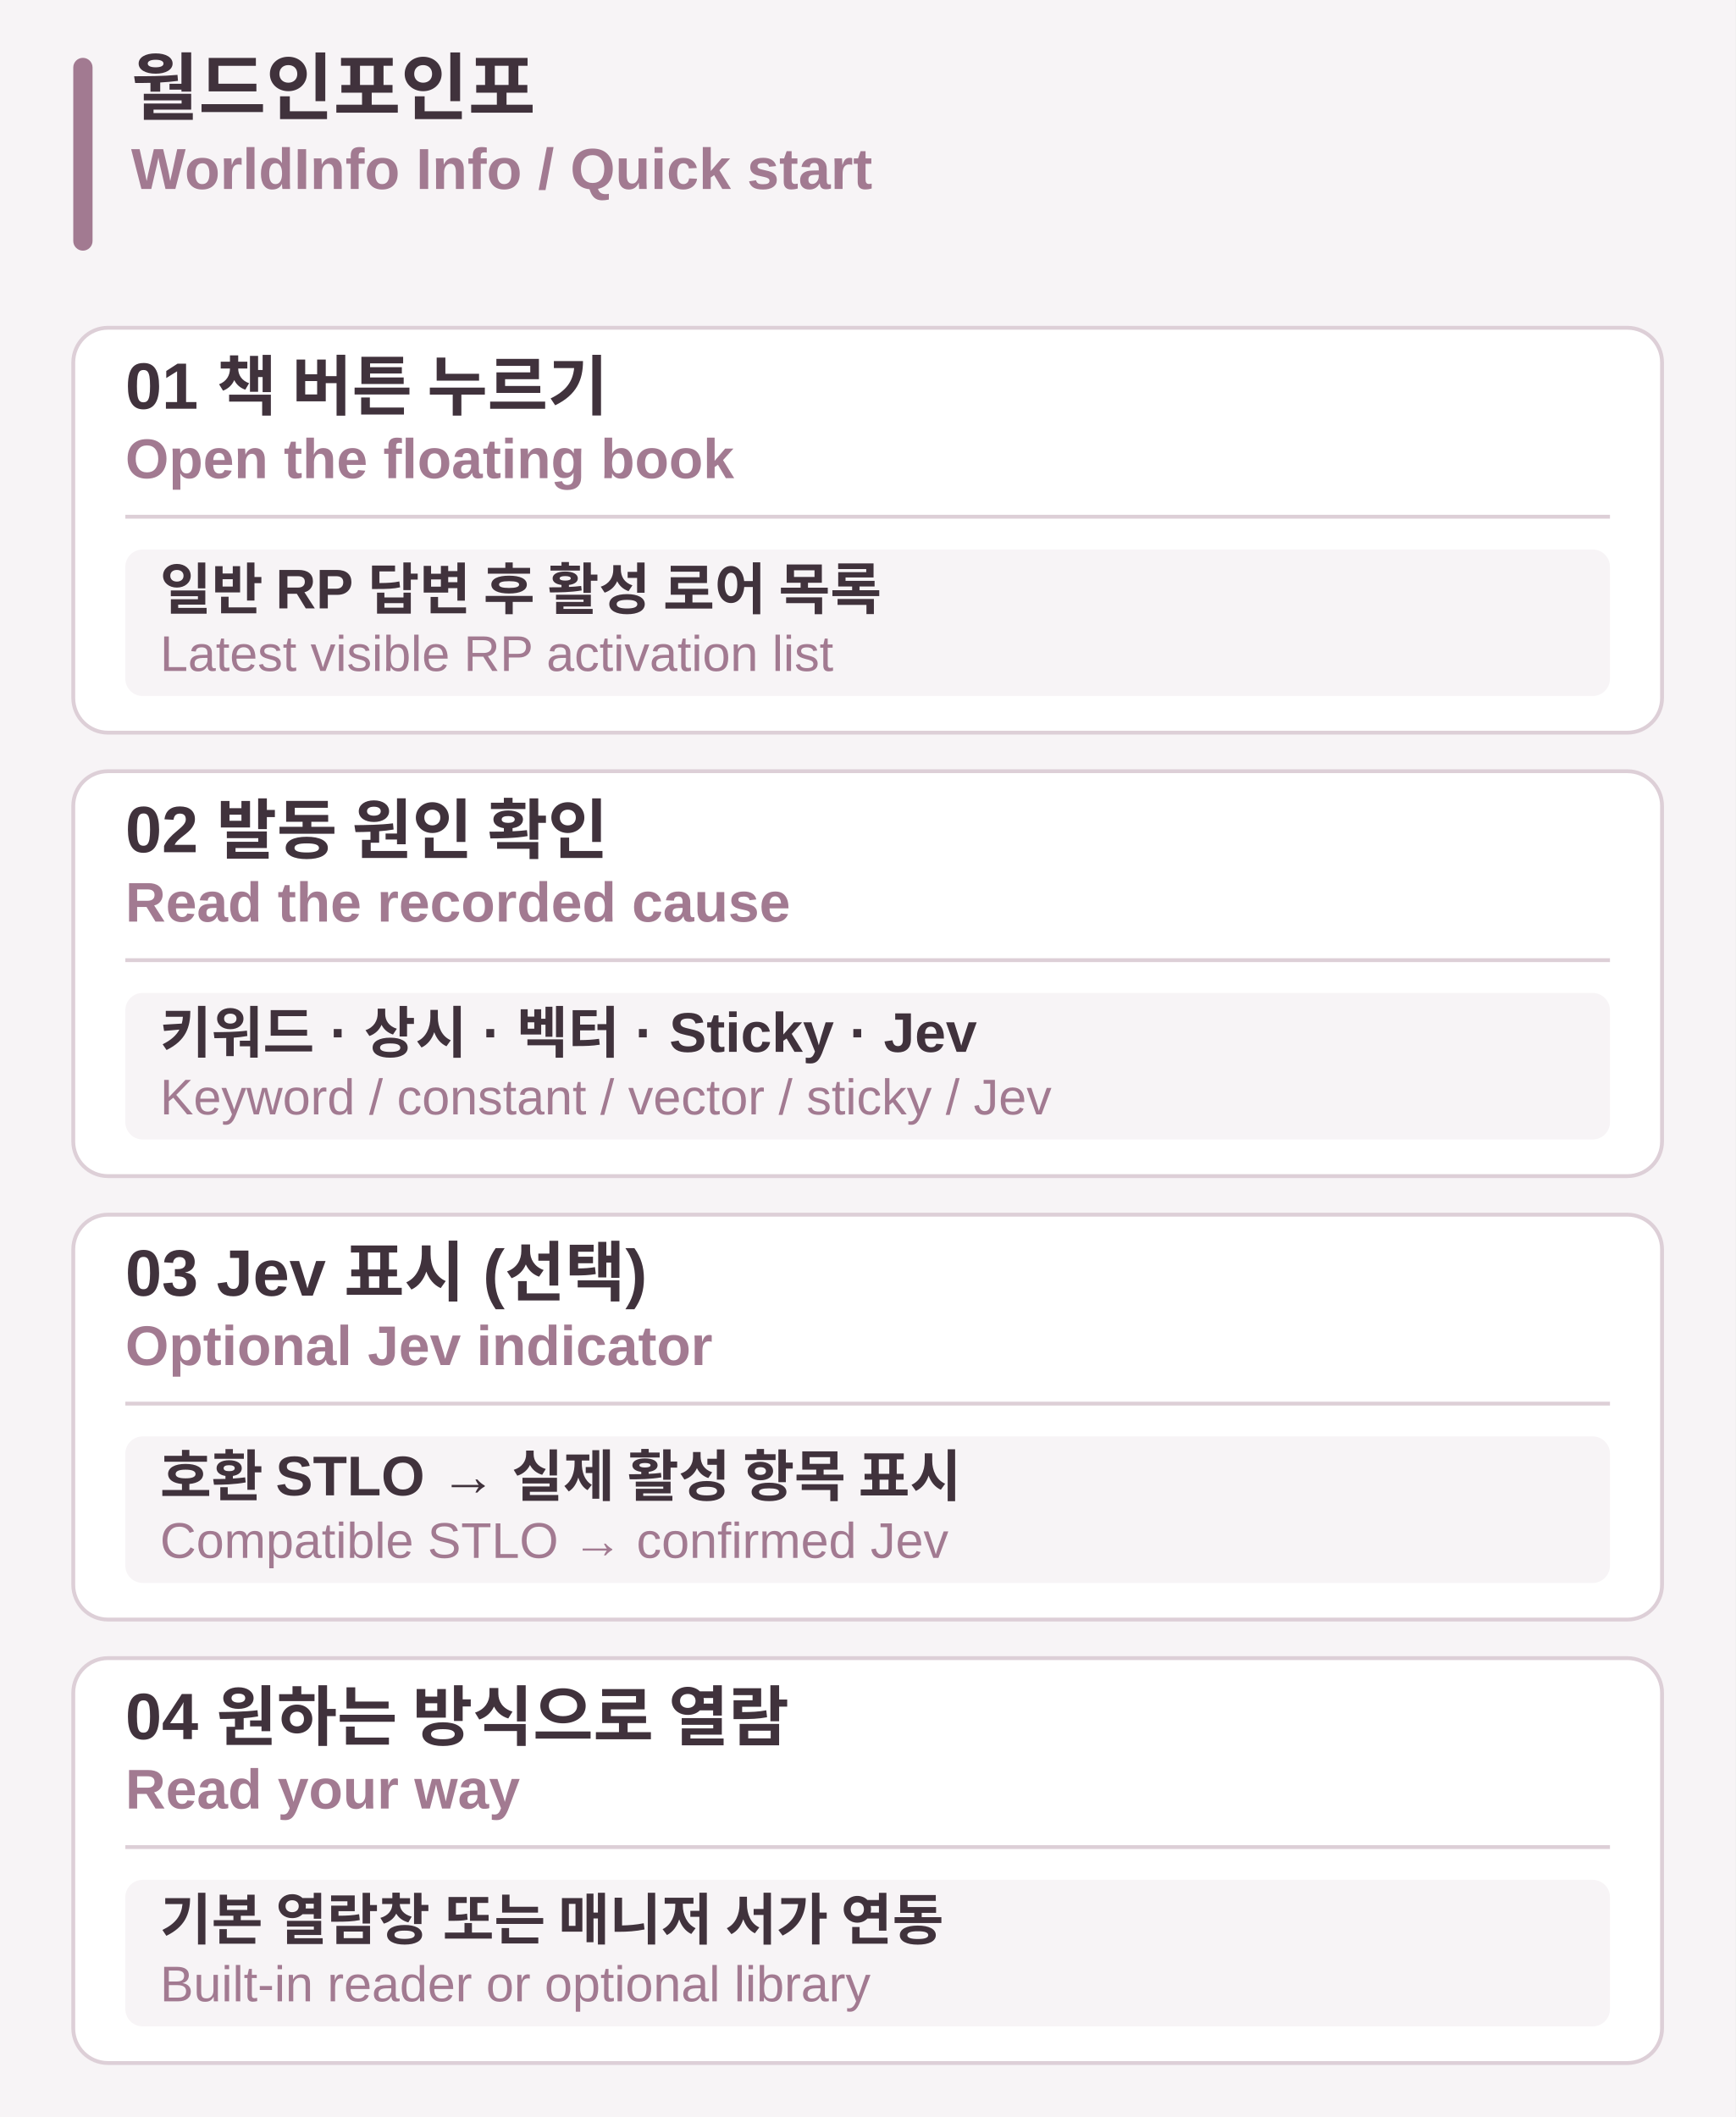
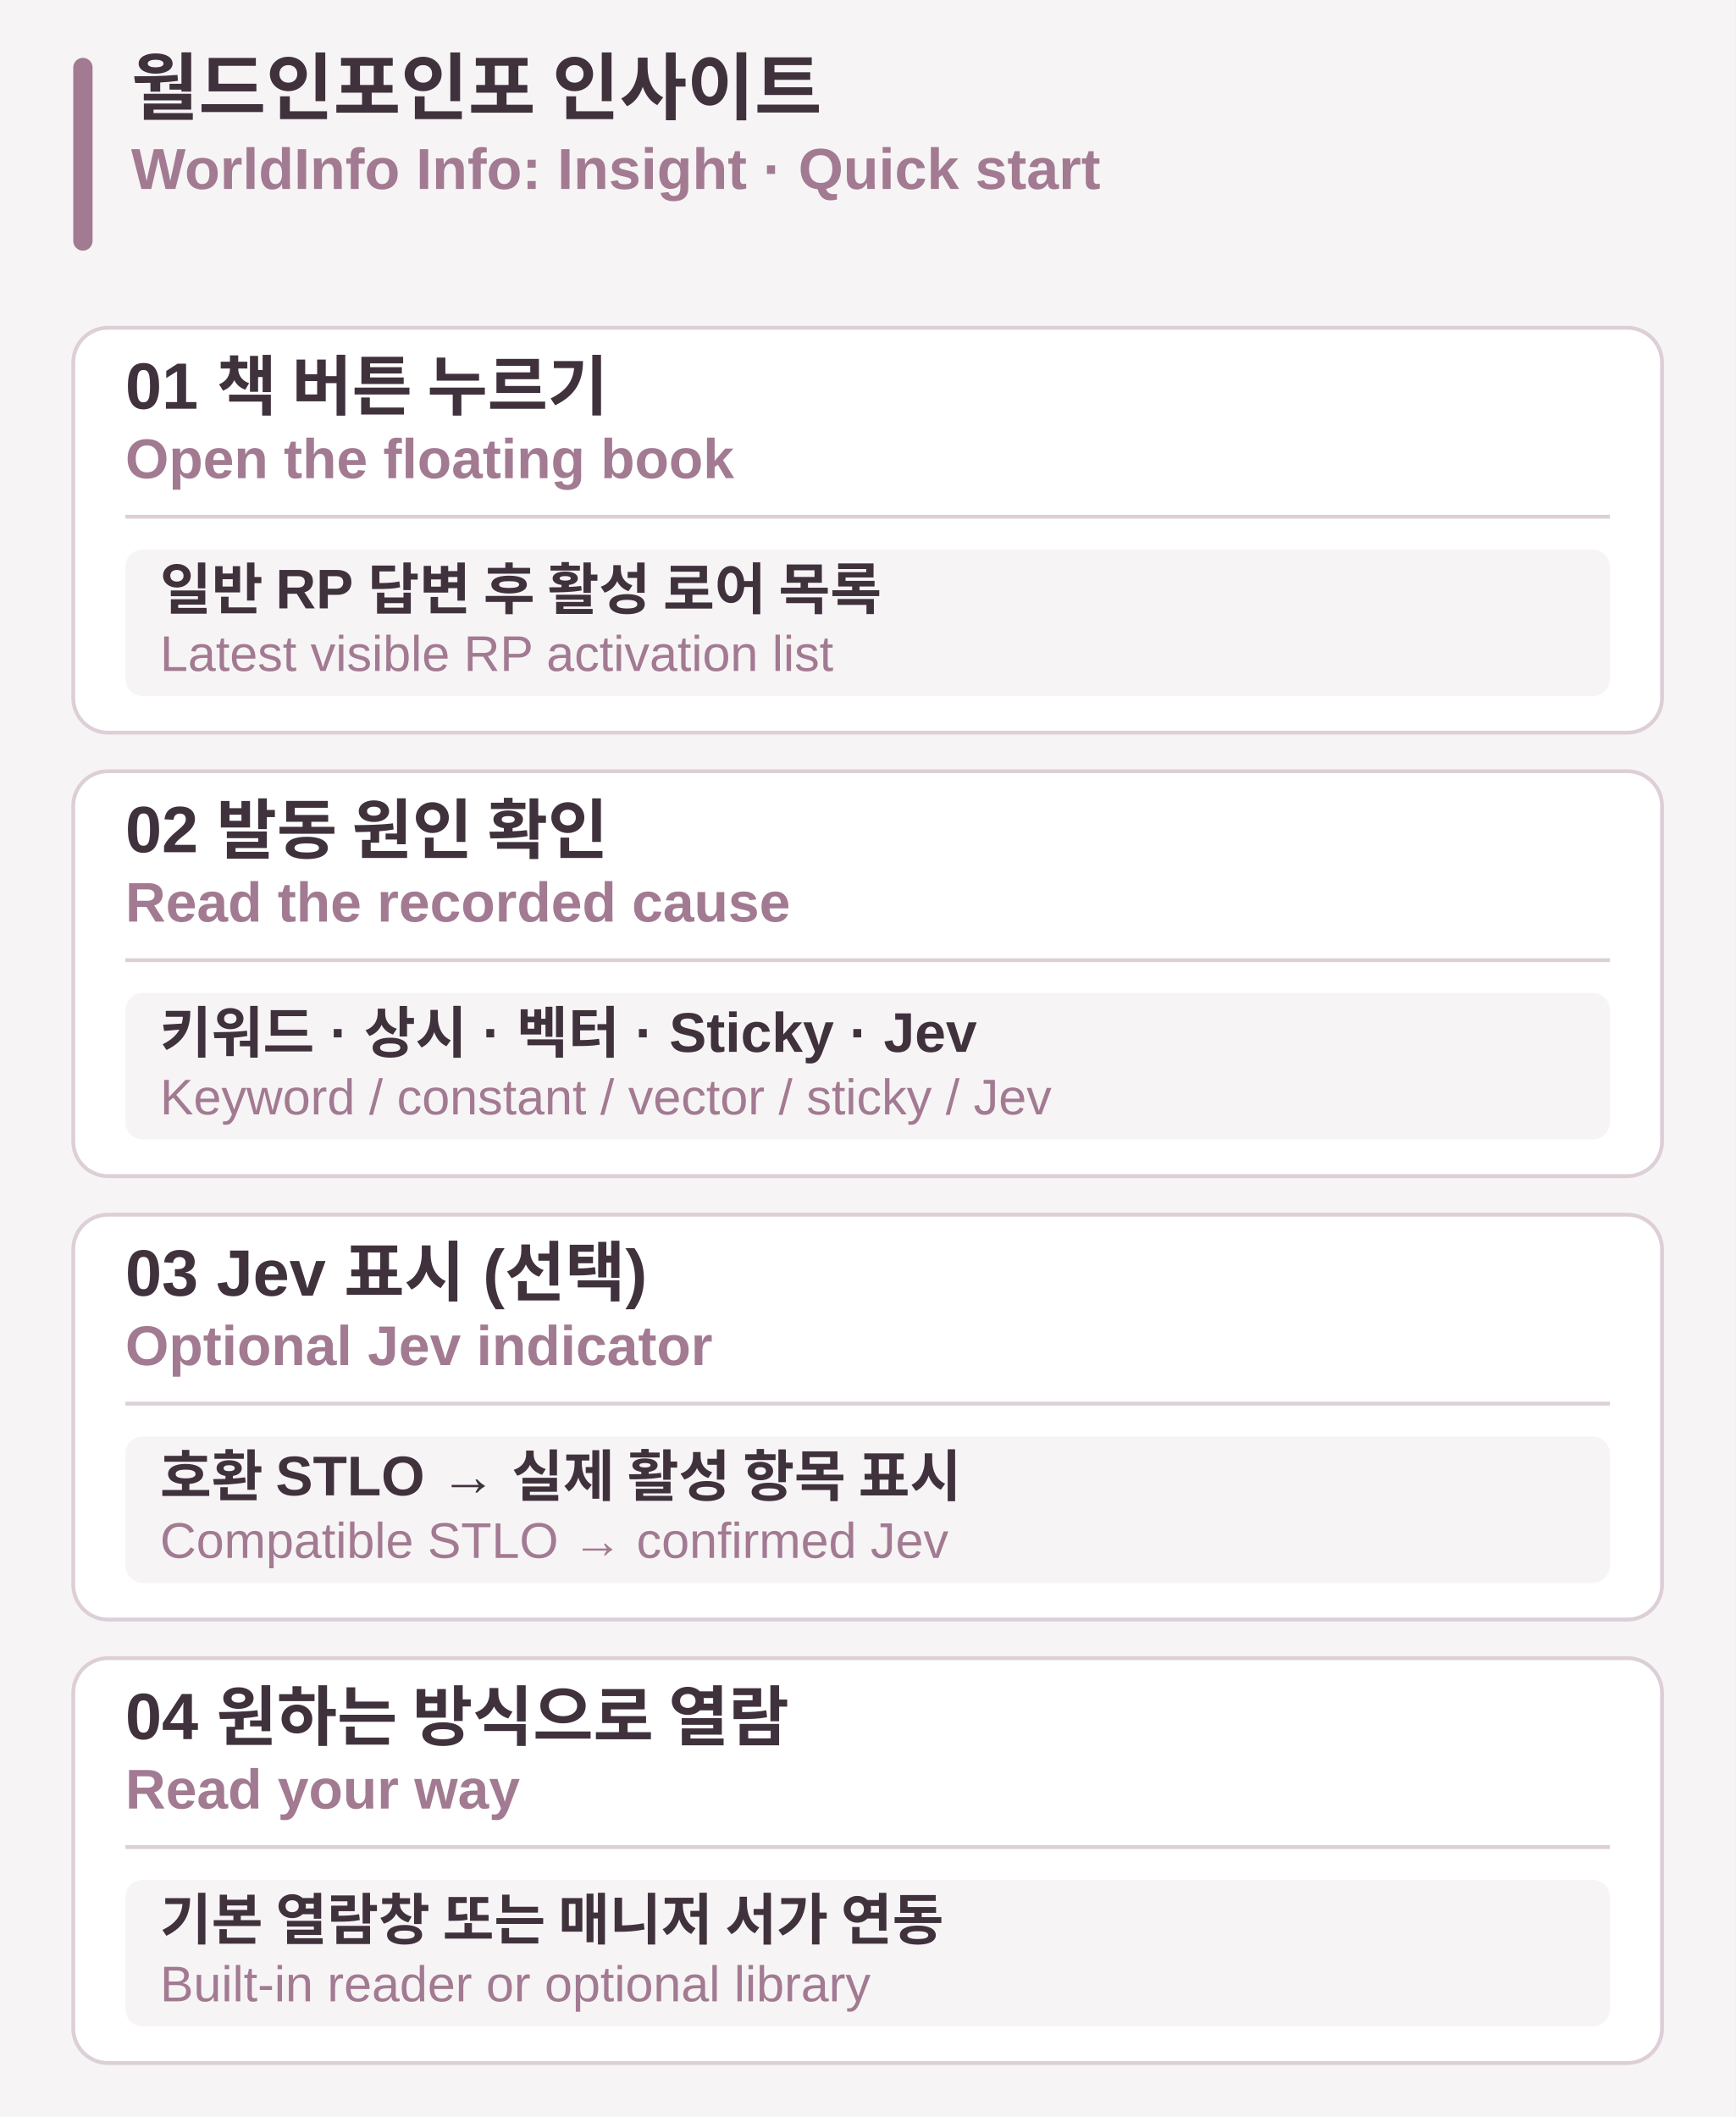
<svg xmlns="http://www.w3.org/2000/svg" width="900" height="1098" viewBox="0 0 900 1098" font-family="Arial,'Noto Sans KR','Apple SD Gothic Neo','Malgun Gothic',sans-serif" role="img" aria-label="WorldInfo Info Quick start">
  <rect width="900" height="1098" fill="#f7f4f6" />
  <rect x="38" y="30" width="10" height="100" rx="5" fill="#a27a91" stroke="none" stroke-width="2" />
-   <text x="68" y="59" font-size="38" fill="#40323c" font-weight="600">월드인포인포</text>
-   <text x="68" y="98" font-size="30" fill="#a27a91" font-weight="600">WorldInfo Info / Quick start</text>
+   <text x="68" y="59" font-size="38" fill="#40323c" font-weight="600">월드인포인포 인사이트</text>
+   <text x="68" y="98" font-size="30" fill="#a27a91" font-weight="600">WorldInfo Info: Insight · Quick start</text>
  <rect x="38" y="170" width="824" height="210" rx="18" fill="#fff" stroke="#ddcfd7" stroke-width="2" />
  <text x="65" y="212" font-size="34" fill="#40323c" font-weight="600">01  책 버튼 누르기</text>
  <text x="65" y="248" font-size="29" fill="#a27a91" font-weight="600">Open the floating book</text>
  <path d="M65 268H835" stroke="#ddcfd7" stroke-width="2" />
  <rect x="65" y="285" width="770" height="76" rx="9" fill="#f7f4f6" stroke="none" stroke-width="2" />
  <text x="83" y="316" font-size="29" fill="#40323c" font-weight="600">일반 RP 답변 후 활성 로어 목록</text>
  <text x="83" y="348" font-size="26" fill="#a27a91" font-weight="400">Latest visible RP activation list</text>
  <rect x="38" y="400" width="824" height="210" rx="18" fill="#fff" stroke="#ddcfd7" stroke-width="2" />
  <text x="65" y="442" font-size="34" fill="#40323c" font-weight="600">02  발동 원인 확인</text>
  <text x="65" y="478" font-size="29" fill="#a27a91" font-weight="600">Read the recorded cause</text>
  <path d="M65 498H835" stroke="#ddcfd7" stroke-width="2" />
  <rect x="65" y="515" width="770" height="76" rx="9" fill="#f7f4f6" stroke="none" stroke-width="2" />
  <text x="83" y="546" font-size="29" fill="#40323c" font-weight="600">키워드 · 상시 · 벡터 · Sticky · Jev</text>
  <text x="83" y="578" font-size="26" fill="#a27a91" font-weight="400">Keyword / constant / vector / sticky / Jev</text>
  <rect x="38" y="630" width="824" height="210" rx="18" fill="#fff" stroke="#ddcfd7" stroke-width="2" />
  <text x="65" y="672" font-size="34" fill="#40323c" font-weight="600">03  Jev 표시 (선택)</text>
  <text x="65" y="708" font-size="29" fill="#a27a91" font-weight="600">Optional Jev indicator</text>
  <path d="M65 728H835" stroke="#ddcfd7" stroke-width="2" />
  <rect x="65" y="745" width="770" height="76" rx="9" fill="#f7f4f6" stroke="none" stroke-width="2" />
  <text x="83" y="776" font-size="29" fill="#40323c" font-weight="600">호환 STLO → 실제 활성 항목 표시</text>
  <text x="83" y="808" font-size="26" fill="#a27a91" font-weight="400">Compatible STLO → confirmed Jev</text>
  <rect x="38" y="860" width="824" height="210" rx="18" fill="#fff" stroke="#ddcfd7" stroke-width="2" />
  <text x="65" y="902" font-size="34" fill="#40323c" font-weight="600">04  원하는 방식으로 열람</text>
  <text x="65" y="938" font-size="29" fill="#a27a91" font-weight="600">Read your way</text>
  <path d="M65 958H835" stroke="#ddcfd7" stroke-width="2" />
  <rect x="65" y="975" width="770" height="76" rx="9" fill="#f7f4f6" stroke="none" stroke-width="2" />
  <text x="83" y="1006" font-size="29" fill="#40323c" font-weight="600">기본 열람창 또는 매니저 서가 연동</text>
  <text x="83" y="1038" font-size="26" fill="#a27a91" font-weight="400">Built-in reader or optional library</text>
</svg>
